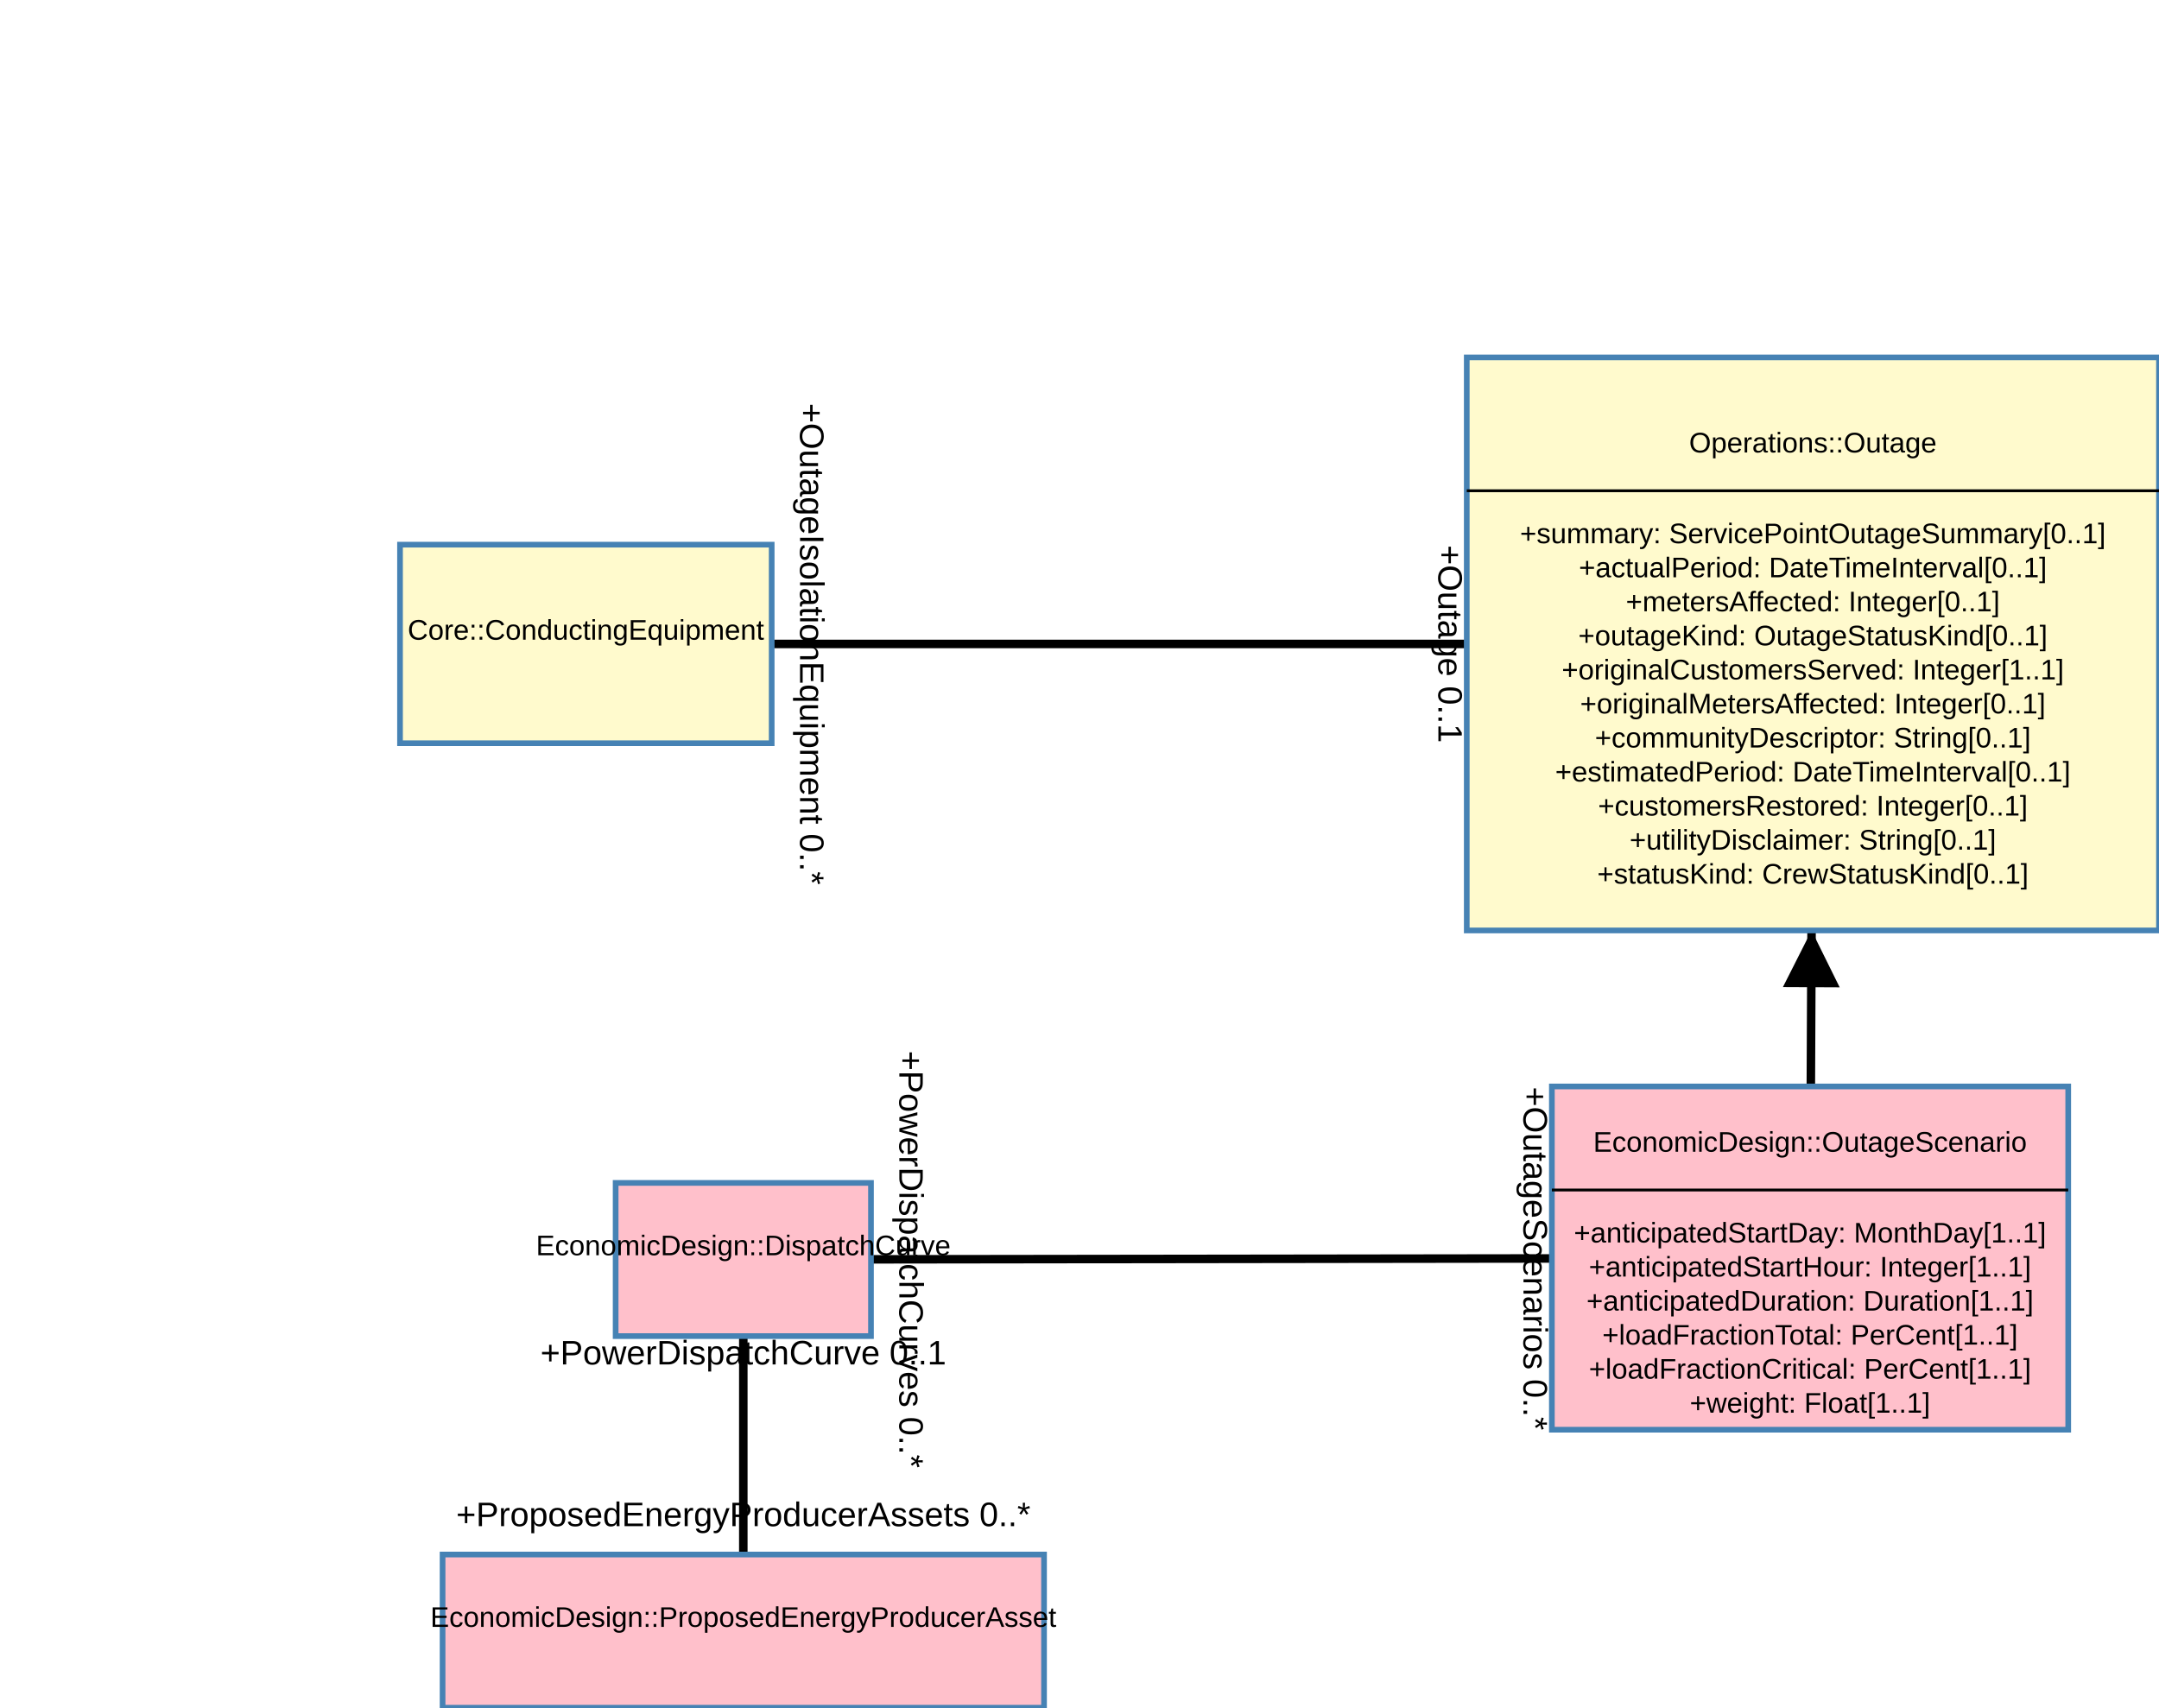
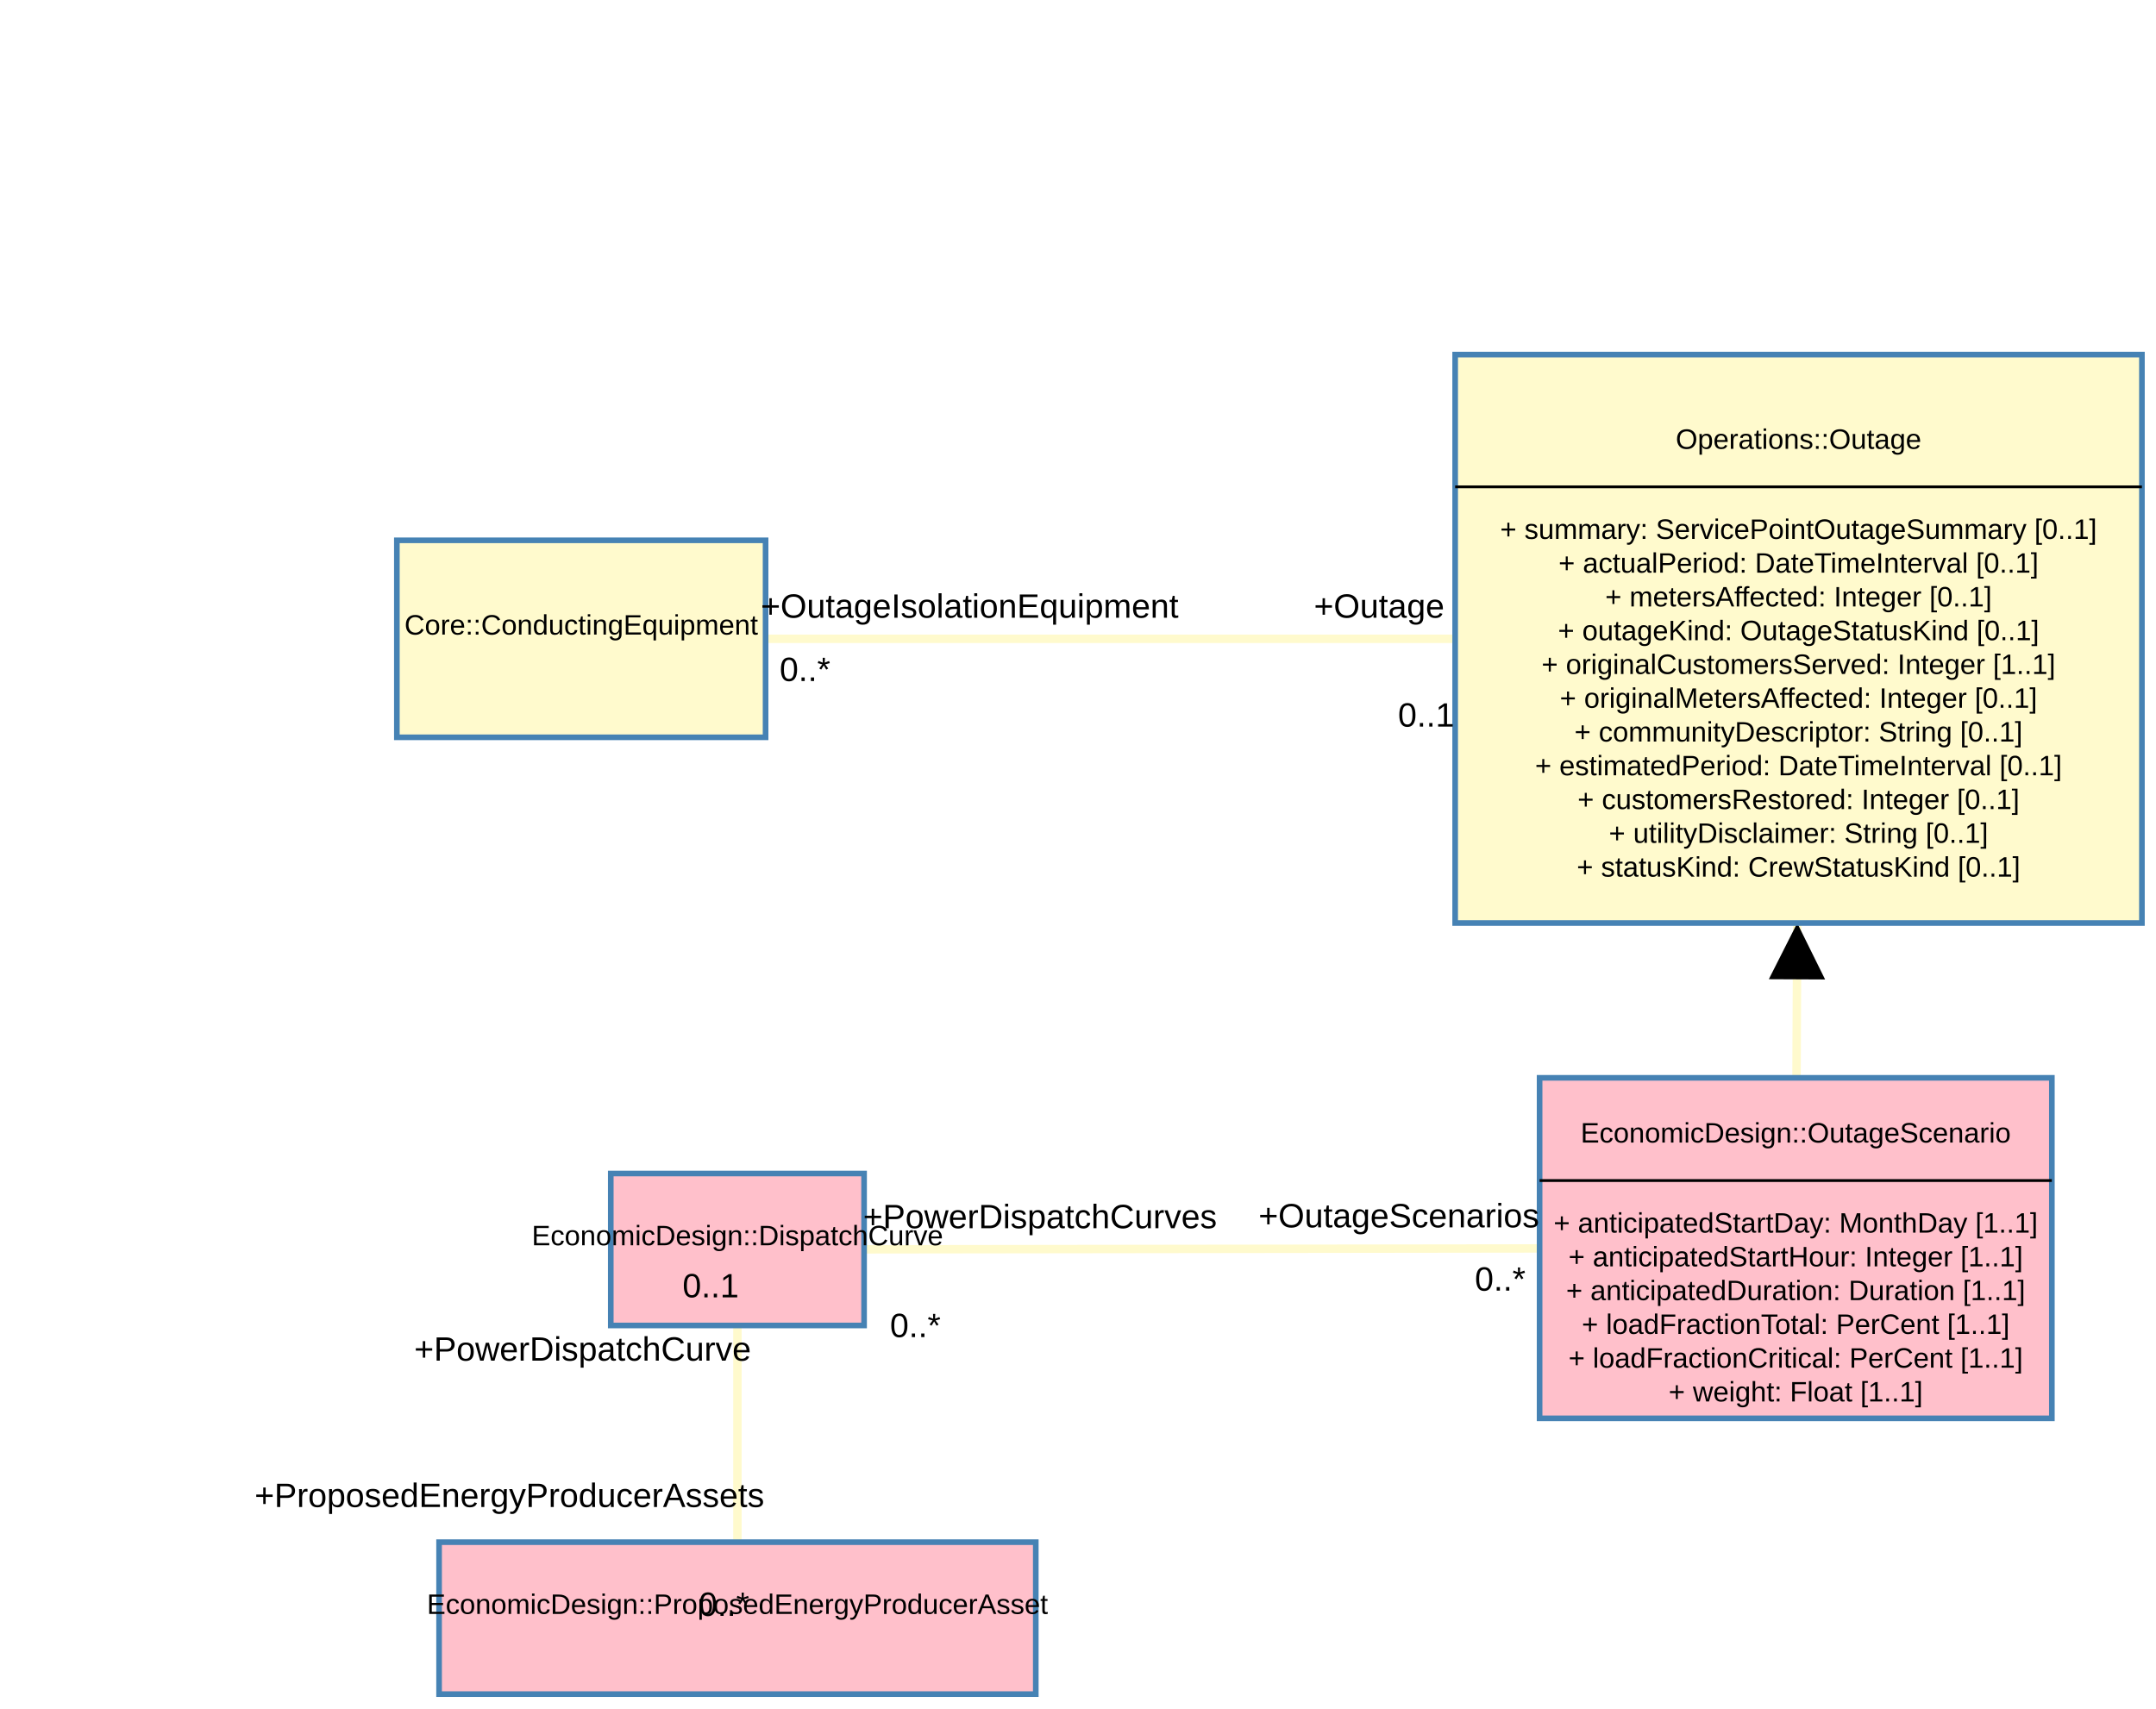
- <svg xmlns="http://www.w3.org/2000/svg" width="761" height="602">
+ <svg xmlns="http://www.w3.org/2000/svg" width="766" height="607">
  <g class="zoom-group">
    <defs>
      <marker id="arrowhead" viewBox="-0 -5 10 10" refX="5" refY="0" orient="auto" markerWidth="10" markerHeight="10" xoverflow="visible">
        <path d="M 0,-5 L 10 ,0 L 0,5" fill="black" style="stroke: none;" />
      </marker>
    </defs>
-     <line class="link" x1="639" y1="227" x2="206.5" y2="227" stroke="#000000" stroke-width="3" />
-     <line class="link" x1="262" y1="575" x2="262" y2="444" stroke="#000000" stroke-width="3" />
-     <line class="link" x1="262" y1="444" x2="638" y2="443.5" stroke="#000000" stroke-width="3" />
-     <line class="link" x1="638" y1="443.5" x2="639" y2="227" stroke="#000000" stroke-width="3" marker-end="url(#arrowhead)" />
-     <line class="arrow" x2="638.487" y2="338" x1="638" y1="443.5" stroke="#000000" stroke-width="2" marker-end="url(#arrowhead)" />
+     <line class="link" x1="639" y1="227" x2="206.5" y2="227" stroke="#fffacd" stroke-width="3" />
+     <line class="link" x1="262" y1="575" x2="262" y2="444" stroke="#fffacd" stroke-width="3" />
+     <line class="link" x1="262" y1="444" x2="638" y2="443.5" stroke="#fffacd" stroke-width="3" />
+     <line class="link" x1="638" y1="443.5" x2="639" y2="227" stroke="#fffacd" stroke-width="3" marker-end="url(#arrowhead)" />
+     <line class="arrow" x2="638.487" y2="338" x1="638" y1="443.5" stroke="#fffacd" stroke-width="2" marker-end="url(#arrowhead)" />
    <g class="draggable" transform="translate(517, 126)">
      <rect class="box" width="244" height="202" style="fill: #fffacd; stroke: steelblue; stroke-width: 2px; cursor: move;" />
      <text class="text" x="122" y="30" dy=".35em" text-anchor="middle" style="font-family: Arial, sans-serif; fill: black; font-size: 10px; pointer-events: none;">Operations::Outage</text>
      <line x1="0" x2="244" y1="47" y2="47" stroke="black" stroke-width="1" />
-       <text class="text" x="122" y="62" dy=".35em" text-anchor="middle" style="font-family: Arial, sans-serif; fill: black; font-size: 10px; pointer-events: none;">+summary: ServicePointOutageSummary[0..1]</text>
-       <text class="text" x="122" y="74" dy=".35em" text-anchor="middle" style="font-family: Arial, sans-serif; fill: black; font-size: 10px; pointer-events: none;">+actualPeriod: DateTimeInterval[0..1]</text>
-       <text class="text" x="122" y="86" dy=".35em" text-anchor="middle" style="font-family: Arial, sans-serif; fill: black; font-size: 10px; pointer-events: none;">+metersAffected: Integer[0..1]</text>
-       <text class="text" x="122" y="98" dy=".35em" text-anchor="middle" style="font-family: Arial, sans-serif; fill: black; font-size: 10px; pointer-events: none;">+outageKind: OutageStatusKind[0..1]</text>
-       <text class="text" x="122" y="110" dy=".35em" text-anchor="middle" style="font-family: Arial, sans-serif; fill: black; font-size: 10px; pointer-events: none;">+originalCustomersServed: Integer[1..1]</text>
-       <text class="text" x="122" y="122" dy=".35em" text-anchor="middle" style="font-family: Arial, sans-serif; fill: black; font-size: 10px; pointer-events: none;">+originalMetersAffected: Integer[0..1]</text>
-       <text class="text" x="122" y="134" dy=".35em" text-anchor="middle" style="font-family: Arial, sans-serif; fill: black; font-size: 10px; pointer-events: none;">+communityDescriptor: String[0..1]</text>
-       <text class="text" x="122" y="146" dy=".35em" text-anchor="middle" style="font-family: Arial, sans-serif; fill: black; font-size: 10px; pointer-events: none;">+estimatedPeriod: DateTimeInterval[0..1]</text>
-       <text class="text" x="122" y="158" dy=".35em" text-anchor="middle" style="font-family: Arial, sans-serif; fill: black; font-size: 10px; pointer-events: none;">+customersRestored: Integer[0..1]</text>
-       <text class="text" x="122" y="170" dy=".35em" text-anchor="middle" style="font-family: Arial, sans-serif; fill: black; font-size: 10px; pointer-events: none;">+utilityDisclaimer: String[0..1]</text>
-       <text class="text" x="122" y="182" dy=".35em" text-anchor="middle" style="font-family: Arial, sans-serif; fill: black; font-size: 10px; pointer-events: none;">+statusKind: CrewStatusKind[0..1]</text>
+       <text class="text" x="122" y="62" dy=".35em" text-anchor="middle" style="font-family: Arial, sans-serif; fill: black; font-size: 10px; pointer-events: none;">+  summary: ServicePointOutageSummary [0..1]</text>
+       <text class="text" x="122" y="74" dy=".35em" text-anchor="middle" style="font-family: Arial, sans-serif; fill: black; font-size: 10px; pointer-events: none;">+  actualPeriod: DateTimeInterval [0..1]</text>
+       <text class="text" x="122" y="86" dy=".35em" text-anchor="middle" style="font-family: Arial, sans-serif; fill: black; font-size: 10px; pointer-events: none;">+  metersAffected: Integer [0..1]</text>
+       <text class="text" x="122" y="98" dy=".35em" text-anchor="middle" style="font-family: Arial, sans-serif; fill: black; font-size: 10px; pointer-events: none;">+  outageKind: OutageStatusKind [0..1]</text>
+       <text class="text" x="122" y="110" dy=".35em" text-anchor="middle" style="font-family: Arial, sans-serif; fill: black; font-size: 10px; pointer-events: none;">+  originalCustomersServed: Integer [1..1]</text>
+       <text class="text" x="122" y="122" dy=".35em" text-anchor="middle" style="font-family: Arial, sans-serif; fill: black; font-size: 10px; pointer-events: none;">+  originalMetersAffected: Integer [0..1]</text>
+       <text class="text" x="122" y="134" dy=".35em" text-anchor="middle" style="font-family: Arial, sans-serif; fill: black; font-size: 10px; pointer-events: none;">+  communityDescriptor: String [0..1]</text>
+       <text class="text" x="122" y="146" dy=".35em" text-anchor="middle" style="font-family: Arial, sans-serif; fill: black; font-size: 10px; pointer-events: none;">+  estimatedPeriod: DateTimeInterval [0..1]</text>
+       <text class="text" x="122" y="158" dy=".35em" text-anchor="middle" style="font-family: Arial, sans-serif; fill: black; font-size: 10px; pointer-events: none;">+  customersRestored: Integer [0..1]</text>
+       <text class="text" x="122" y="170" dy=".35em" text-anchor="middle" style="font-family: Arial, sans-serif; fill: black; font-size: 10px; pointer-events: none;">+  utilityDisclaimer: String [0..1]</text>
+       <text class="text" x="122" y="182" dy=".35em" text-anchor="middle" style="font-family: Arial, sans-serif; fill: black; font-size: 10px; pointer-events: none;">+  statusKind: CrewStatusKind [0..1]</text>
    </g>
    <g class="draggable" transform="translate(547, 383)">
      <rect class="box" width="182" height="121" style="fill: #ffc0cb; stroke: steelblue; stroke-width: 2px; cursor: move;" />
      <text class="text" x="91" y="19.5" dy=".35em" text-anchor="middle" style="font-family: Arial, sans-serif; fill: black; font-size: 10px; pointer-events: none;">EconomicDesign::OutageScenario</text>
      <line x1="0" x2="182" y1="36.5" y2="36.5" stroke="black" stroke-width="1" />
-       <text class="text" x="91" y="51.5" dy=".35em" text-anchor="middle" style="font-family: Arial, sans-serif; fill: black; font-size: 10px; pointer-events: none;">+anticipatedStartDay: MonthDay[1..1]</text>
-       <text class="text" x="91" y="63.5" dy=".35em" text-anchor="middle" style="font-family: Arial, sans-serif; fill: black; font-size: 10px; pointer-events: none;">+anticipatedStartHour: Integer[1..1]</text>
-       <text class="text" x="91" y="75.5" dy=".35em" text-anchor="middle" style="font-family: Arial, sans-serif; fill: black; font-size: 10px; pointer-events: none;">+anticipatedDuration: Duration[1..1]</text>
-       <text class="text" x="91" y="87.5" dy=".35em" text-anchor="middle" style="font-family: Arial, sans-serif; fill: black; font-size: 10px; pointer-events: none;">+loadFractionTotal: PerCent[1..1]</text>
-       <text class="text" x="91" y="99.5" dy=".35em" text-anchor="middle" style="font-family: Arial, sans-serif; fill: black; font-size: 10px; pointer-events: none;">+loadFractionCritical: PerCent[1..1]</text>
-       <text class="text" x="91" y="111.5" dy=".35em" text-anchor="middle" style="font-family: Arial, sans-serif; fill: black; font-size: 10px; pointer-events: none;">+weight: Float[1..1]</text>
+       <text class="text" x="91" y="51.5" dy=".35em" text-anchor="middle" style="font-family: Arial, sans-serif; fill: black; font-size: 10px; pointer-events: none;">+  anticipatedStartDay: MonthDay [1..1]</text>
+       <text class="text" x="91" y="63.5" dy=".35em" text-anchor="middle" style="font-family: Arial, sans-serif; fill: black; font-size: 10px; pointer-events: none;">+  anticipatedStartHour: Integer [1..1]</text>
+       <text class="text" x="91" y="75.5" dy=".35em" text-anchor="middle" style="font-family: Arial, sans-serif; fill: black; font-size: 10px; pointer-events: none;">+  anticipatedDuration: Duration [1..1]</text>
+       <text class="text" x="91" y="87.5" dy=".35em" text-anchor="middle" style="font-family: Arial, sans-serif; fill: black; font-size: 10px; pointer-events: none;">+  loadFractionTotal: PerCent [1..1]</text>
+       <text class="text" x="91" y="99.5" dy=".35em" text-anchor="middle" style="font-family: Arial, sans-serif; fill: black; font-size: 10px; pointer-events: none;">+  loadFractionCritical: PerCent [1..1]</text>
+       <text class="text" x="91" y="111.5" dy=".35em" text-anchor="middle" style="font-family: Arial, sans-serif; fill: black; font-size: 10px; pointer-events: none;">+  weight: Float [1..1]</text>
    </g>
    <g class="draggable" transform="translate(141, 192)">
      <rect class="box" width="131" height="70" style="fill: #fffacd; stroke: steelblue; stroke-width: 2px; cursor: move;" />
      <text class="text" x="65.5" y="30" dy=".35em" text-anchor="middle" style="font-family: Arial, sans-serif; fill: black; font-size: 10px; pointer-events: none;">Core::ConductingEquipment</text>
    </g>
    <g class="draggable" transform="translate(217, 417)">
      <rect class="box" width="90" height="54" style="fill: #ffc0cb; stroke: steelblue; stroke-width: 2px; cursor: move;" />
      <text class="text" x="45" y="22" dy=".35em" text-anchor="middle" style="font-family: Arial, sans-serif; fill: black; font-size: 10px; pointer-events: none;">EconomicDesign::DispatchCurve</text>
    </g>
    <g class="draggable" transform="translate(156, 548)">
      <rect class="box" width="212" height="54" style="fill: #ffc0cb; stroke: steelblue; stroke-width: 2px; cursor: move;" />
      <text class="text" x="106" y="22" dy=".35em" text-anchor="middle" style="font-family: Arial, sans-serif; fill: black; font-size: 10px; pointer-events: none;">EconomicDesign::ProposedEnergyProducerAsset</text>
    </g>
-     <text class="link-text-start" x="507" y="227" transform="rotate(90, 507, 227)" text-anchor="middle" style="font-family: Arial, sans-serif; font-size: 12px; fill: black;">+Outage 0..1</text>
-     <text class="link-text-start" x="262" y="538" transform="rotate(0, 262, 538)" text-anchor="middle" style="font-family: Arial, sans-serif; font-size: 12px; fill: black;">+ProposedEnergyProducerAssets 0..*</text>
-     <text class="link-text-start" x="317" y="443.927" transform="rotate(90, 317, 443.9269)" text-anchor="middle" style="font-family: Arial, sans-serif; font-size: 12px; fill: black;">+PowerDispatchCurves 0..*</text>
-     <text class="link-text-start" x="638.326" y="373" transform="rotate(0, 638.3256, 373.0001)" text-anchor="middle" style="font-family: Arial, sans-serif; font-size: 12px; fill: black;" />
-     <text class="link-text-end" x="282" y="227" transform="rotate(90, 282, 227)" text-anchor="middle" style="font-family: Arial, sans-serif; font-size: 12px; fill: black;">+OutageIsolationEquipment 0..*</text>
-     <text class="link-text-end" x="262" y="481" transform="rotate(0, 262, 481)" text-anchor="middle" style="font-family: Arial, sans-serif; font-size: 12px; fill: black;">+PowerDispatchCurve 0..1</text>
-     <text class="link-text-end" x="537" y="443.634" transform="rotate(90, 537, 443.6343)" text-anchor="middle" style="font-family: Arial, sans-serif; font-size: 12px; fill: black;">+OutageScenarios 0..*</text>
-     <text class="link-text-end" x="638.487" y="338" transform="rotate(0, 638.4873, 337.9999)" text-anchor="middle" style="font-family: Arial, sans-serif; font-size: 12px; fill: black;" />
+     <text class="link-text-start-top" x="490" y="219.5" text-anchor="middle" style="font-family: Arial, sans-serif; font-size: 12px; fill: black;">+Outage</text>
+     <text class="link-text-start-top" x="181" y="535.5" text-anchor="middle" style="font-family: Arial, sans-serif; font-size: 12px; fill: black;">+ProposedEnergyProducerAssets</text>
+     <text class="link-text-start-top" x="369.5" y="436.434" text-anchor="middle" style="font-family: Arial, sans-serif; font-size: 12px; fill: black;">+PowerDispatchCurves</text>
+     <text class="link-text-start-top" x="638.303" y="378" text-anchor="middle" style="font-family: Arial, sans-serif; font-size: 12px; fill: black;" />
+     <text class="link-text-start-btm" x="502.5" y="242" dx="0.35em" dy="1.35em" text-anchor="middle" style="font-family: Arial, sans-serif; font-size: 12px; fill: black;">0..1</text>
+     <text class="link-text-start-btm" x="253" y="558" dx="0.35em" dy="1.35em" text-anchor="middle" style="font-family: Arial, sans-serif; font-size: 12px; fill: black;">0..*</text>
+     <text class="link-text-start-btm" x="321" y="458.934" dx="0.35em" dy="1.35em" text-anchor="middle" style="font-family: Arial, sans-serif; font-size: 12px; fill: black;">0..*</text>
+     <text class="link-text-start-btm" x="638.303" y="378" dx="0.35em" dy="1.35em" text-anchor="middle" style="font-family: Arial, sans-serif; font-size: 12px; fill: black;" />
+     <text class="link-text-end-top" x="344.5" y="219.5" text-anchor="middle" style="font-family: Arial, sans-serif; font-size: 12px; fill: black;">+OutageIsolationEquipment</text>
+     <text class="link-text-end-top" x="207" y="483.5" text-anchor="middle" style="font-family: Arial, sans-serif; font-size: 12px; fill: black;">+PowerDispatchCurve</text>
+     <text class="link-text-end-top" x="497" y="436.128" text-anchor="middle" style="font-family: Arial, sans-serif; font-size: 12px; fill: black;">+OutageScenarios</text>
+     <text class="link-text-end-top" x="638.51" y="333" text-anchor="middle" style="font-family: Arial, sans-serif; font-size: 12px; fill: black;" />
+     <text class="link-text-end-btm" x="286" y="242" text-anchor="middle" style="font-family: Arial, sans-serif; font-size: 12px; fill: black;">0..*</text>
+     <text class="link-text-end-btm" x="252.5" y="461" text-anchor="middle" style="font-family: Arial, sans-serif; font-size: 12px; fill: black;">0..1</text>
+     <text class="link-text-end-btm" x="533" y="458.628" text-anchor="middle" style="font-family: Arial, sans-serif; font-size: 12px; fill: black;">0..*</text>
+     <text class="link-text-end-btm" x="638.51" y="333" text-anchor="middle" style="font-family: Arial, sans-serif; font-size: 12px; fill: black;" />
  </g>
</svg>
